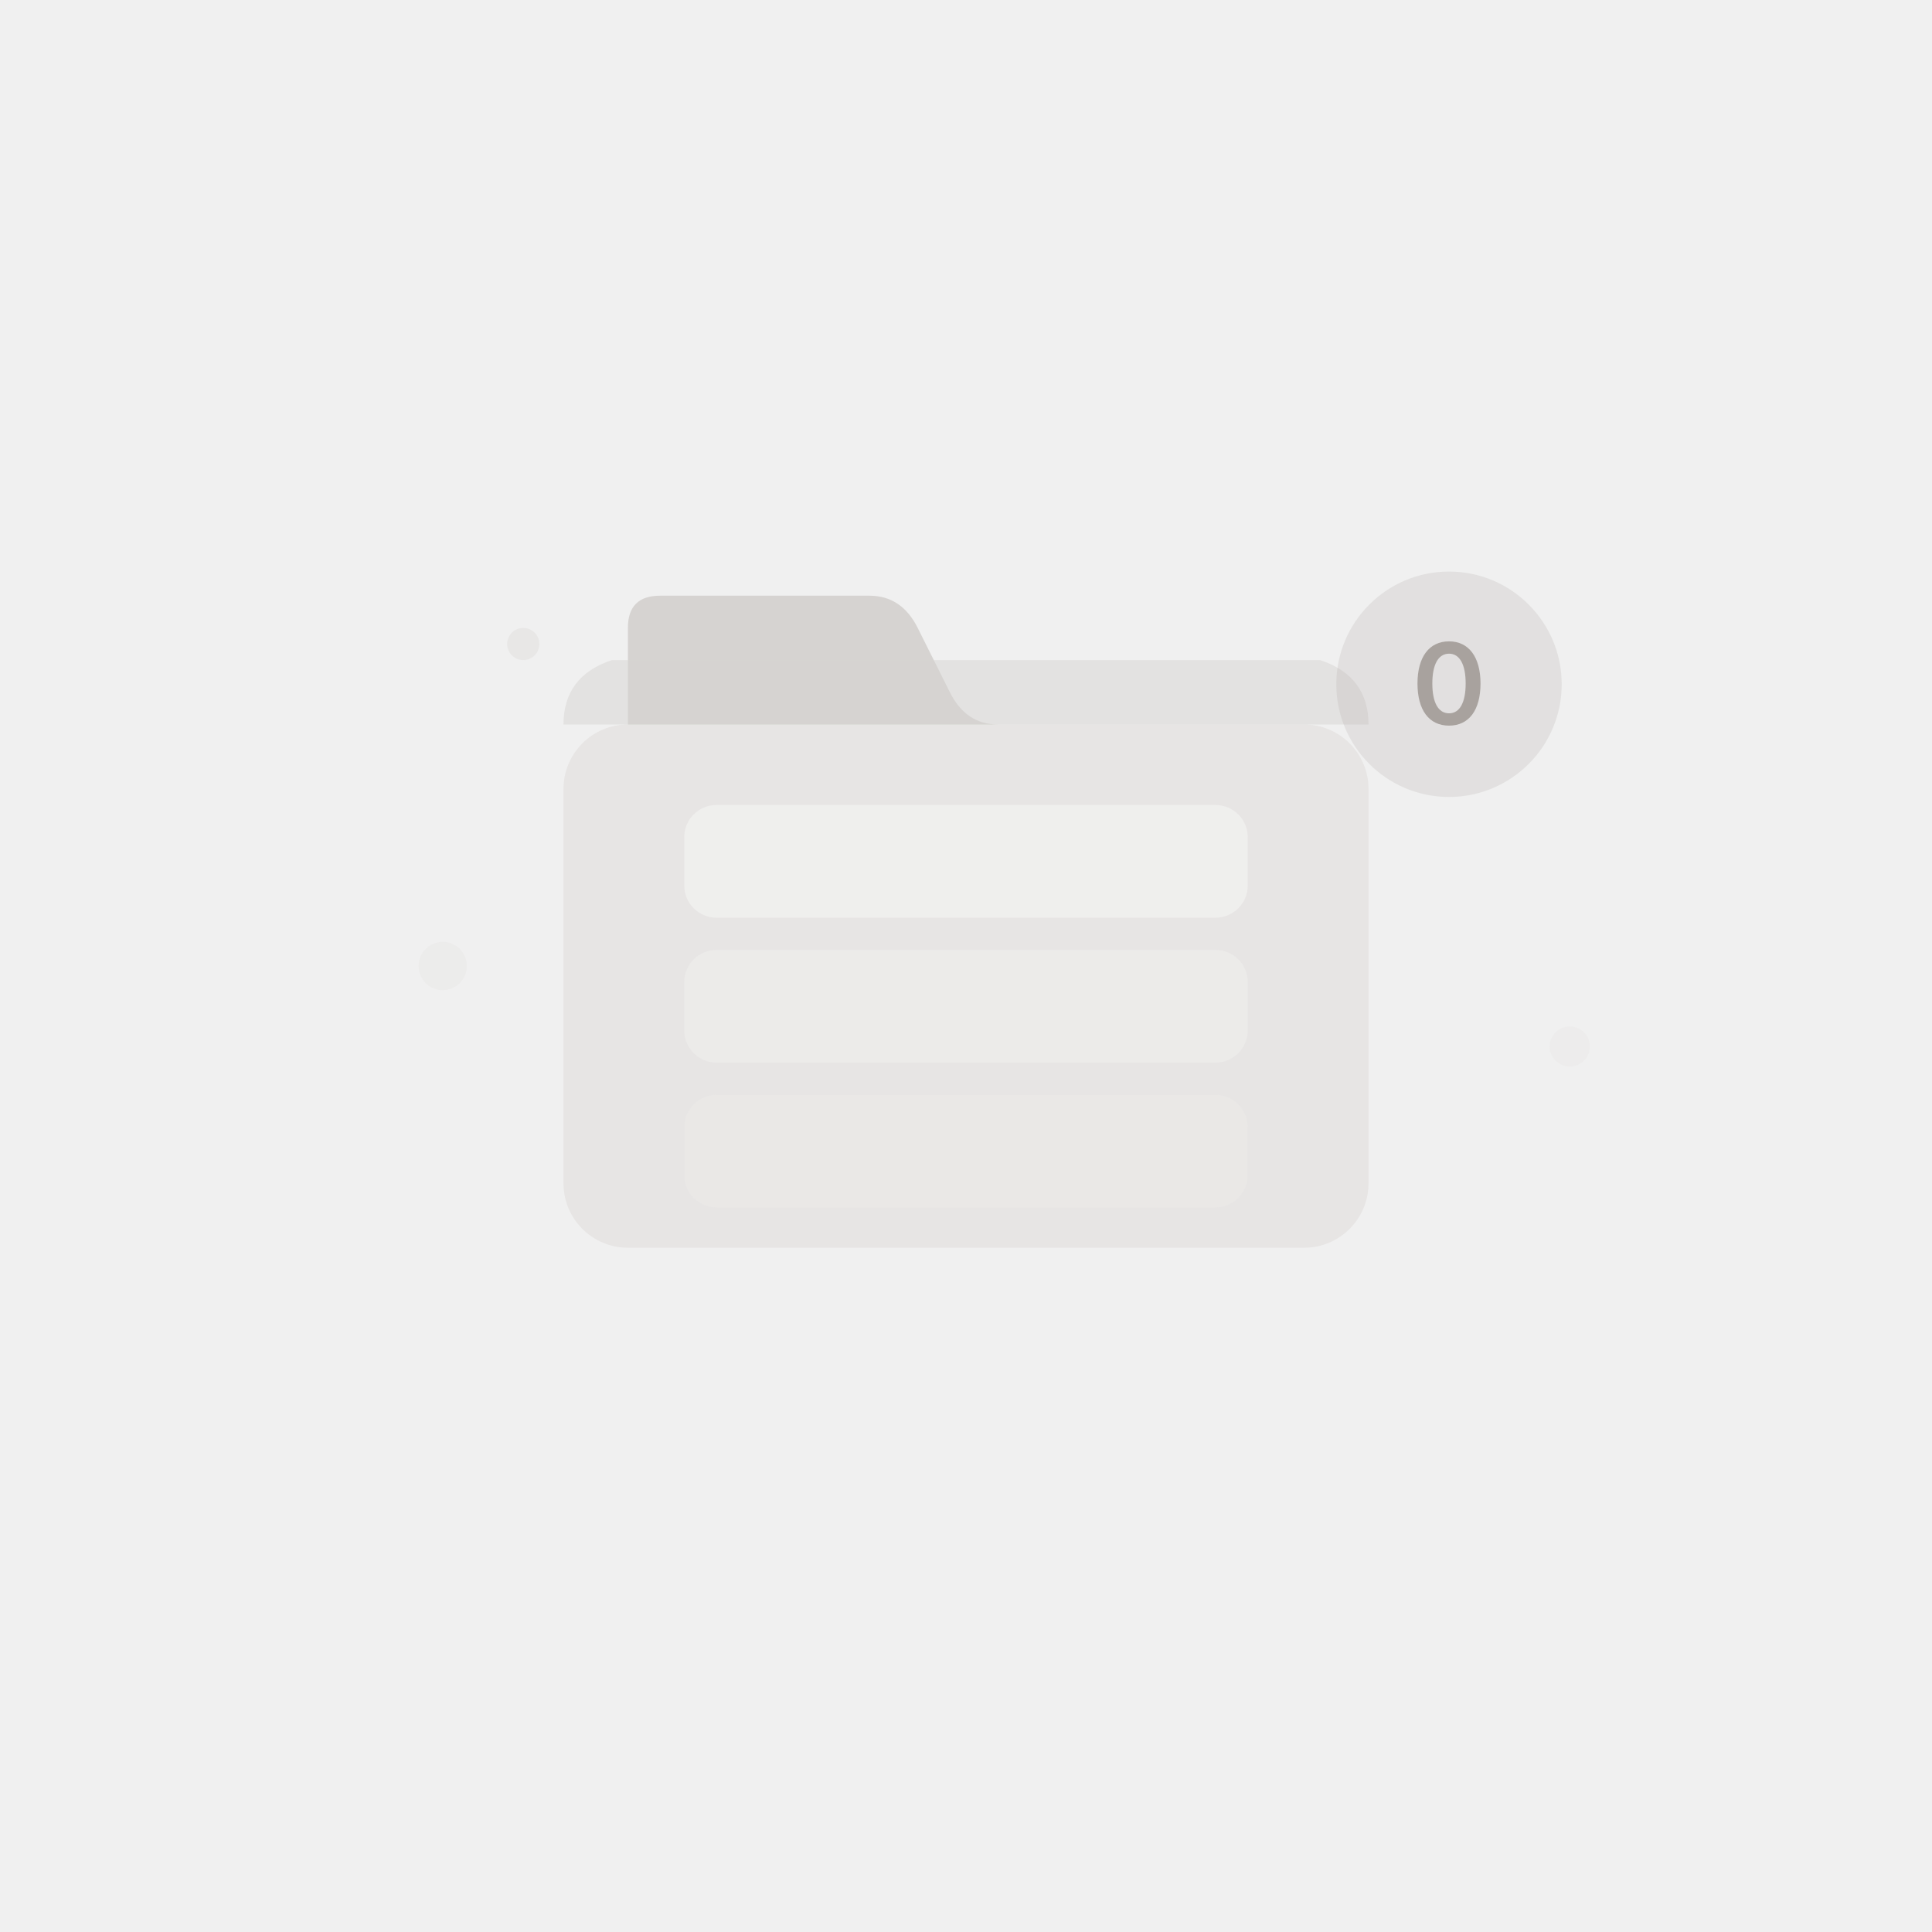
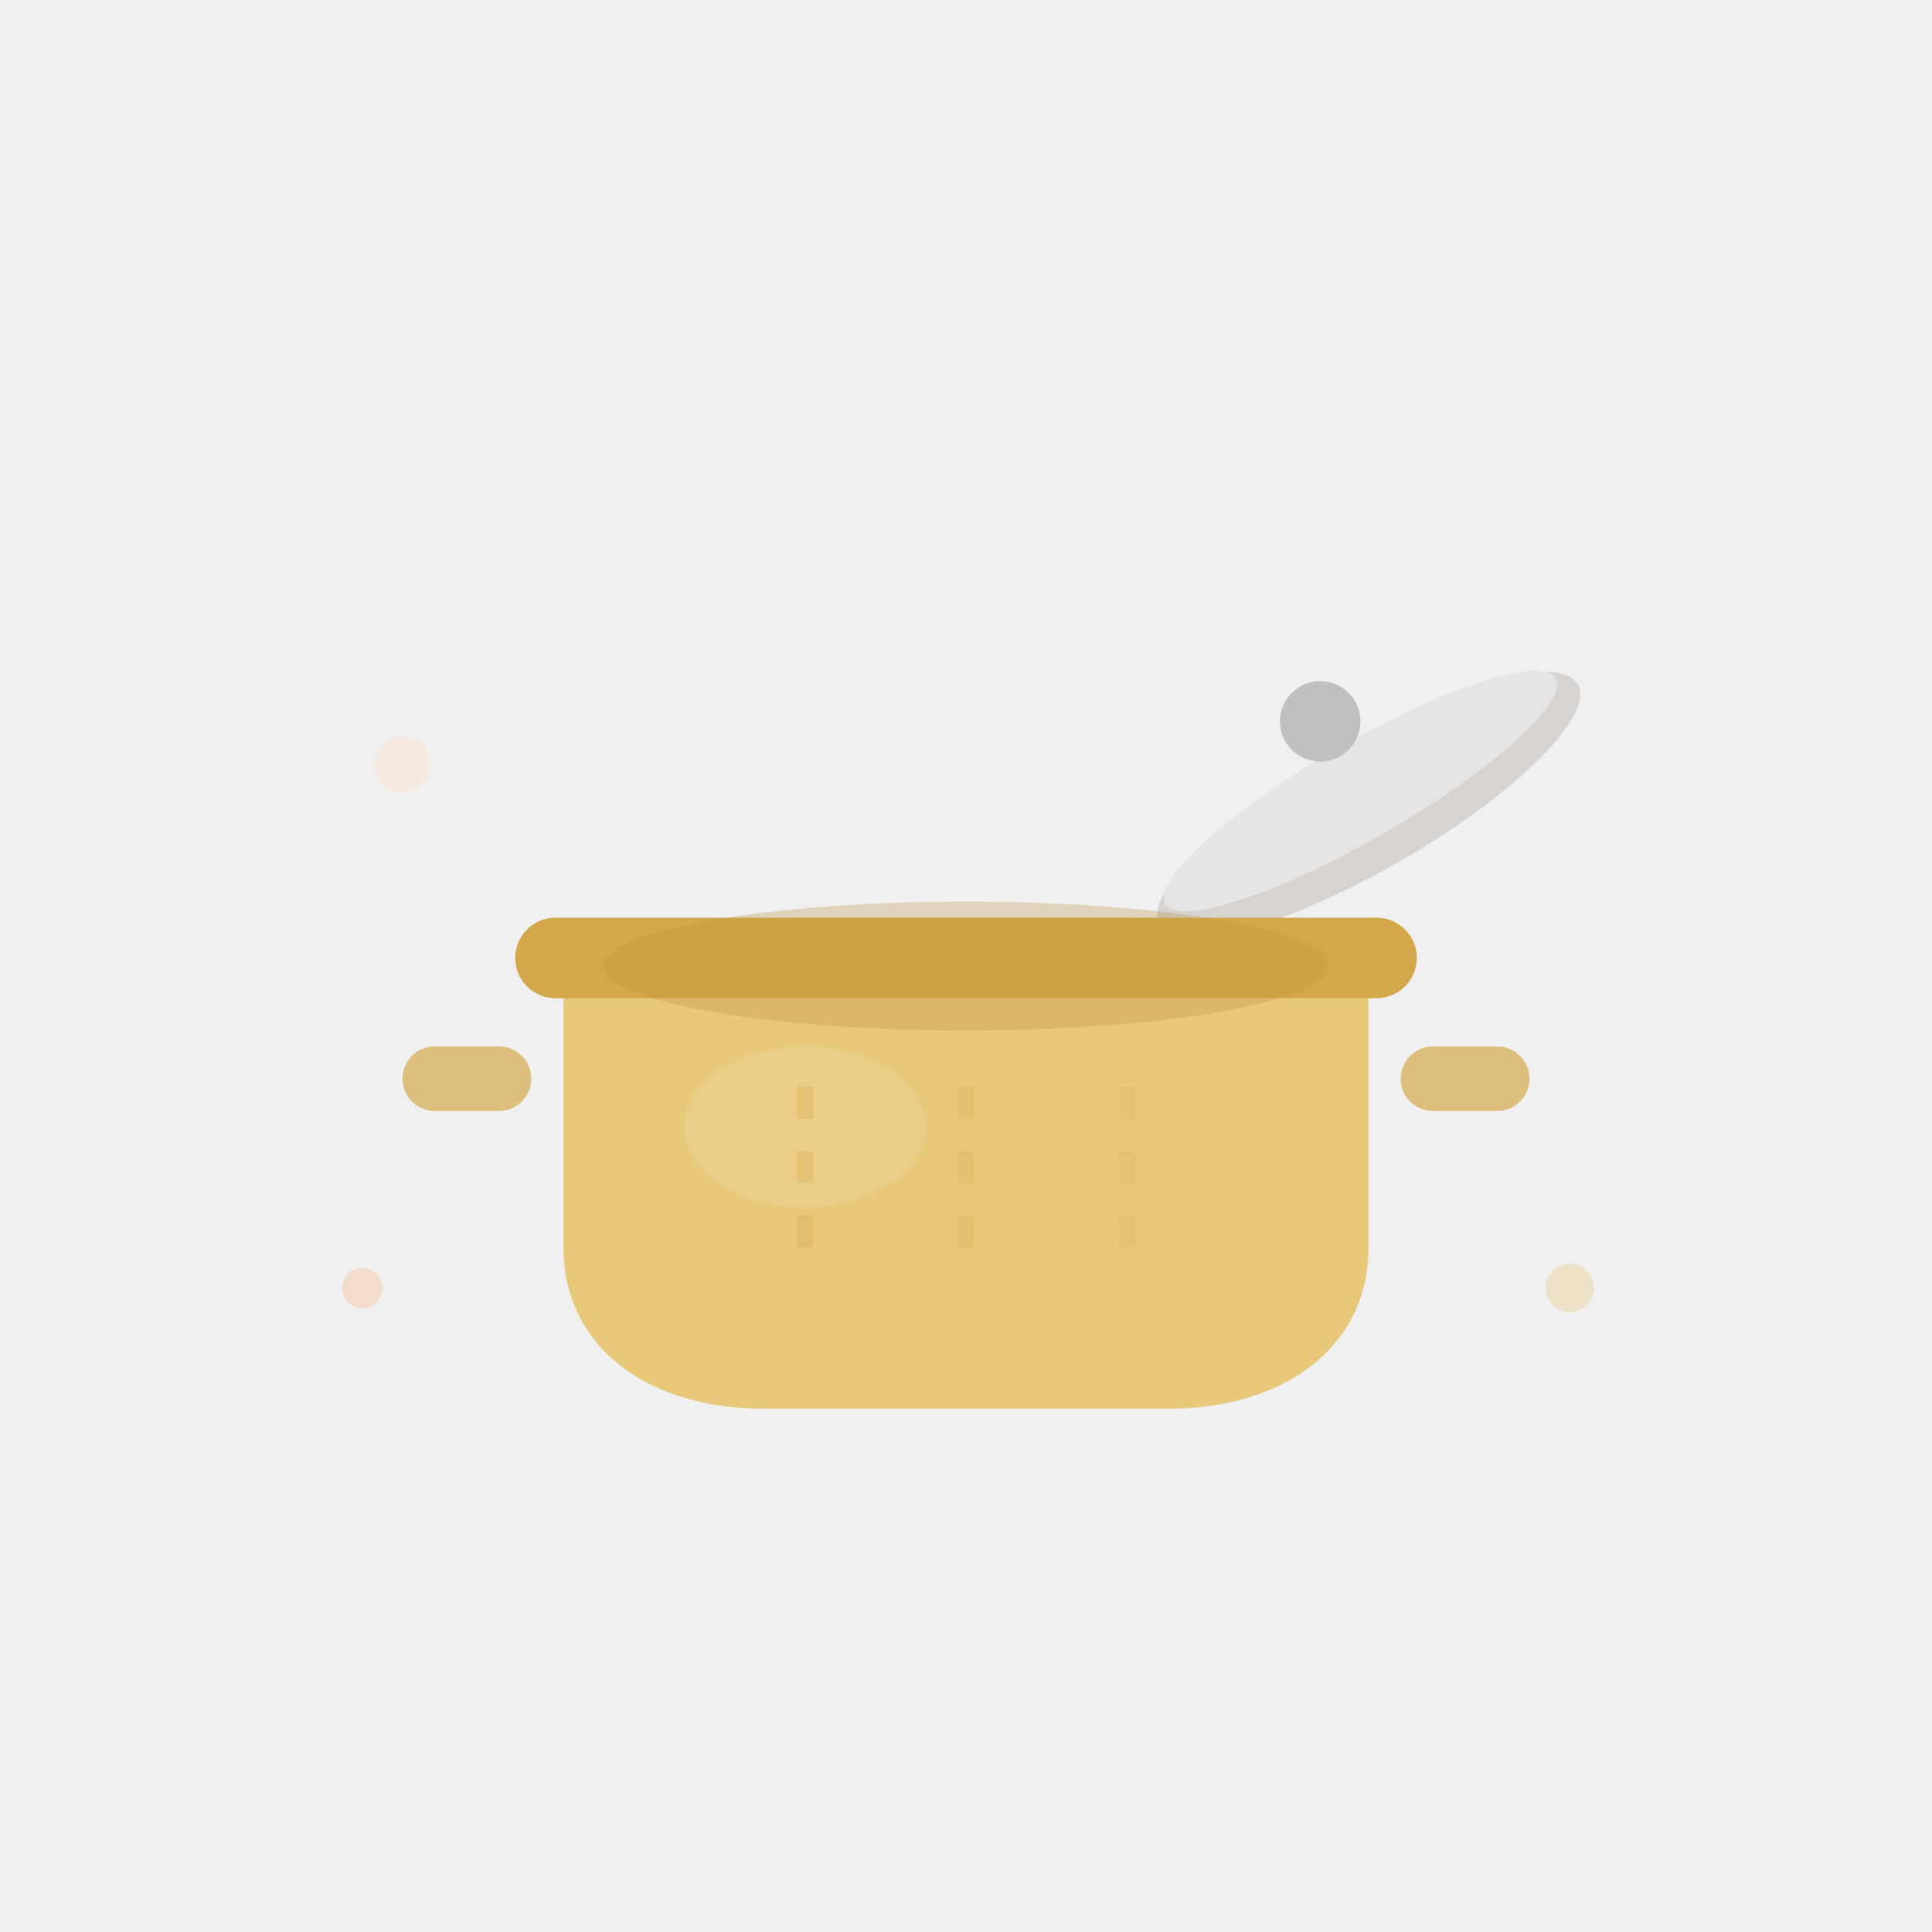
<svg xmlns="http://www.w3.org/2000/svg" width="240" height="240" viewBox="0 0 240 240" fill="none">
-   <rect x="70" y="90" width="100" height="65" rx="8" fill="#E7E5E4" />
-   <path d="M78 90 L78 78 Q78 74 82 74 L108 74 Q112 74 114 78 L118 86 Q120 90 124 90" fill="#D6D3D1" />
-   <path d="M70 90 Q70 84 76 82 L164 82 Q170 84 170 90" fill="#D6D3D1" opacity="0.5" />
-   <rect x="85" y="100" width="70" height="14" rx="4" fill="#F5F5F4" opacity="0.6" />
-   <rect x="85" y="118" width="70" height="14" rx="4" fill="#F5F5F4" opacity="0.35" />
-   <rect x="85" y="136" width="70" height="14" rx="4" fill="#F5F5F4" opacity="0.15" />
-   <circle cx="180" cy="85" r="14" fill="#A8A29E" opacity="0.2" />
-   <text x="180" y="90" font-family="Inter, sans-serif" font-size="14" font-weight="600" fill="#A8A29E" text-anchor="middle">0</text>
-   <circle cx="55" cy="120" r="3" fill="#E7E5E4" opacity="0.4" />
-   <circle cx="195" cy="130" r="2.5" fill="#E7E5E4" opacity="0.3" />
-   <circle cx="65" cy="80" r="2" fill="#D6D3D1" opacity="0.3" />
+   <ellipse cx="170" cy="100" rx="30" ry="8" fill="#D6D3D1" transform="rotate(-30 170 100)" />
+   <ellipse cx="170" cy="98" rx="28" ry="6" fill="#E7E5E4" transform="rotate(-30 170 100)" />
+   <circle cx="170" cy="88" r="5" fill="#C0C0C0" transform="rotate(-30 170 100)" />
+   <path d="M70 120h100v35c0 12-10 20-25 20H95c-15 0-25-8-25-20v-35z" fill="#E8C87A" />
+   <rect x="64" y="114" width="112" height="10" rx="5" fill="#D4A84A" />
+   <rect x="50" y="130" width="16" height="8" rx="4" fill="#D4A84A" opacity="0.7" />
+   <rect x="174" y="130" width="16" height="8" rx="4" fill="#D4A84A" opacity="0.7" />
+   <ellipse cx="120" cy="120" rx="45" ry="8" fill="#C09040" opacity="0.3" />
+   <ellipse cx="100" cy="140" rx="15" ry="10" fill="white" opacity="0.1" />
+   <line x1="100" y1="135" x2="100" y2="155" stroke="#D4A84A" stroke-width="2" stroke-dasharray="4 4" opacity="0.3" />
+   <line x1="120" y1="135" x2="120" y2="155" stroke="#D4A84A" stroke-width="2" stroke-dasharray="4 4" opacity="0.25" />
+   <line x1="140" y1="135" x2="140" y2="155" stroke="#D4A84A" stroke-width="2" stroke-dasharray="4 4" opacity="0.2" />
+   <circle cx="50" cy="95" r="3.5" fill="#FFE0CC" opacity="0.4" />
+   <circle cx="195" cy="160" r="3" fill="#E8C87A" opacity="0.35" />
+   <circle cx="45" cy="160" r="2.5" fill="#FFAD7D" opacity="0.3" />
</svg>
